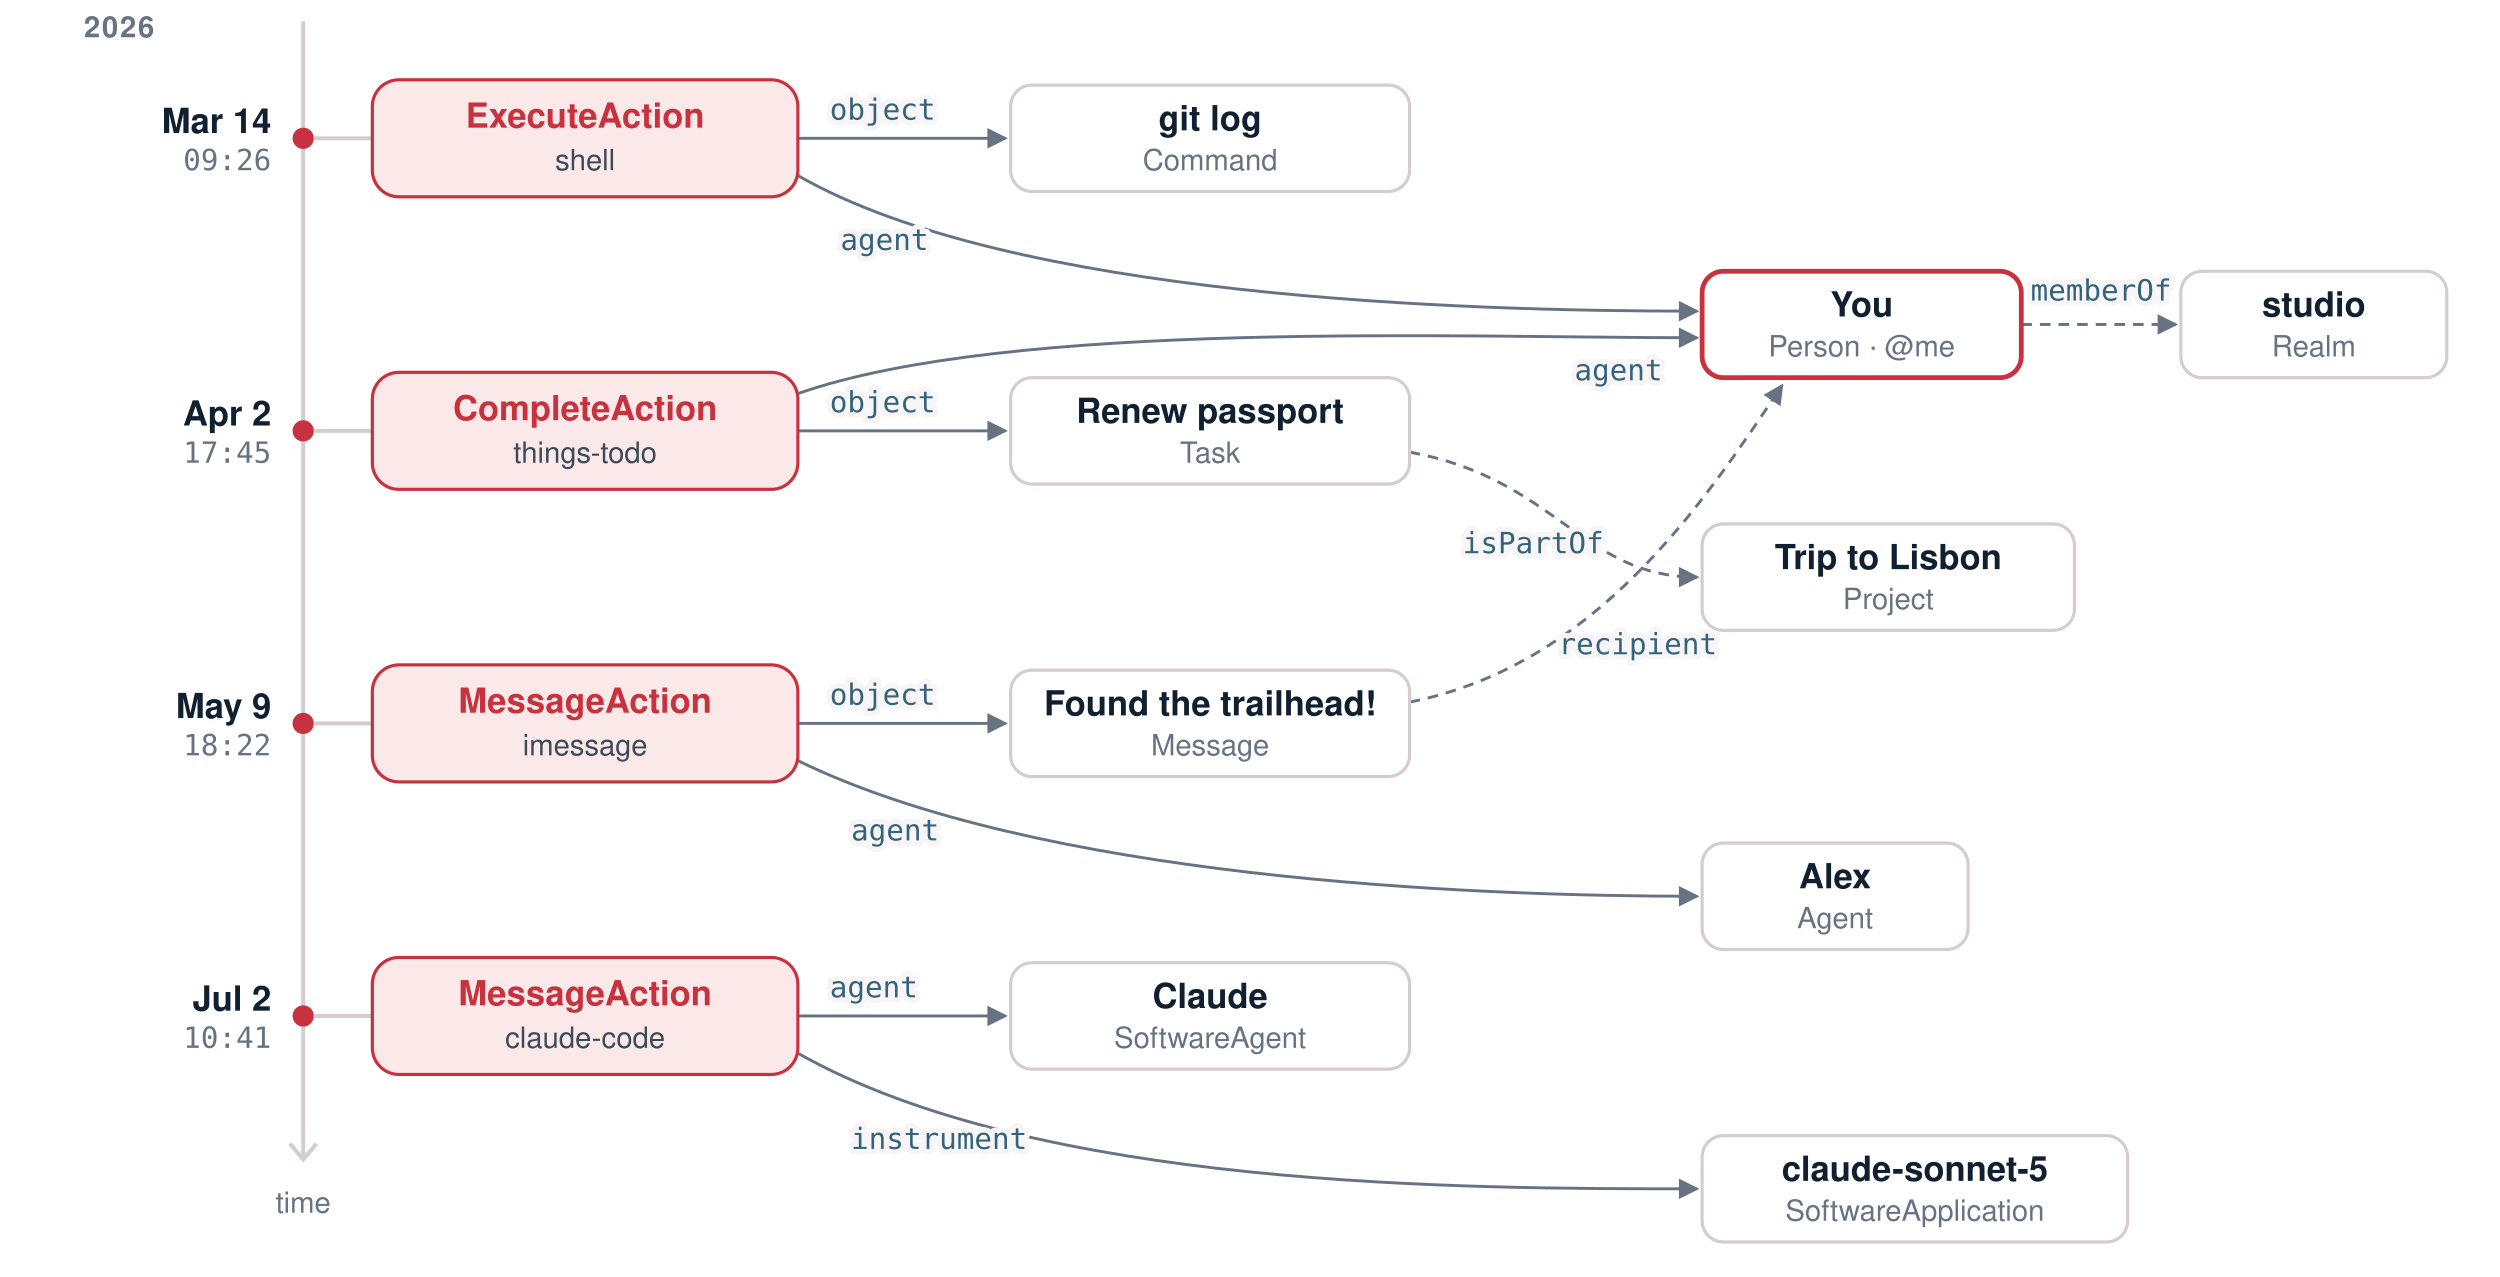
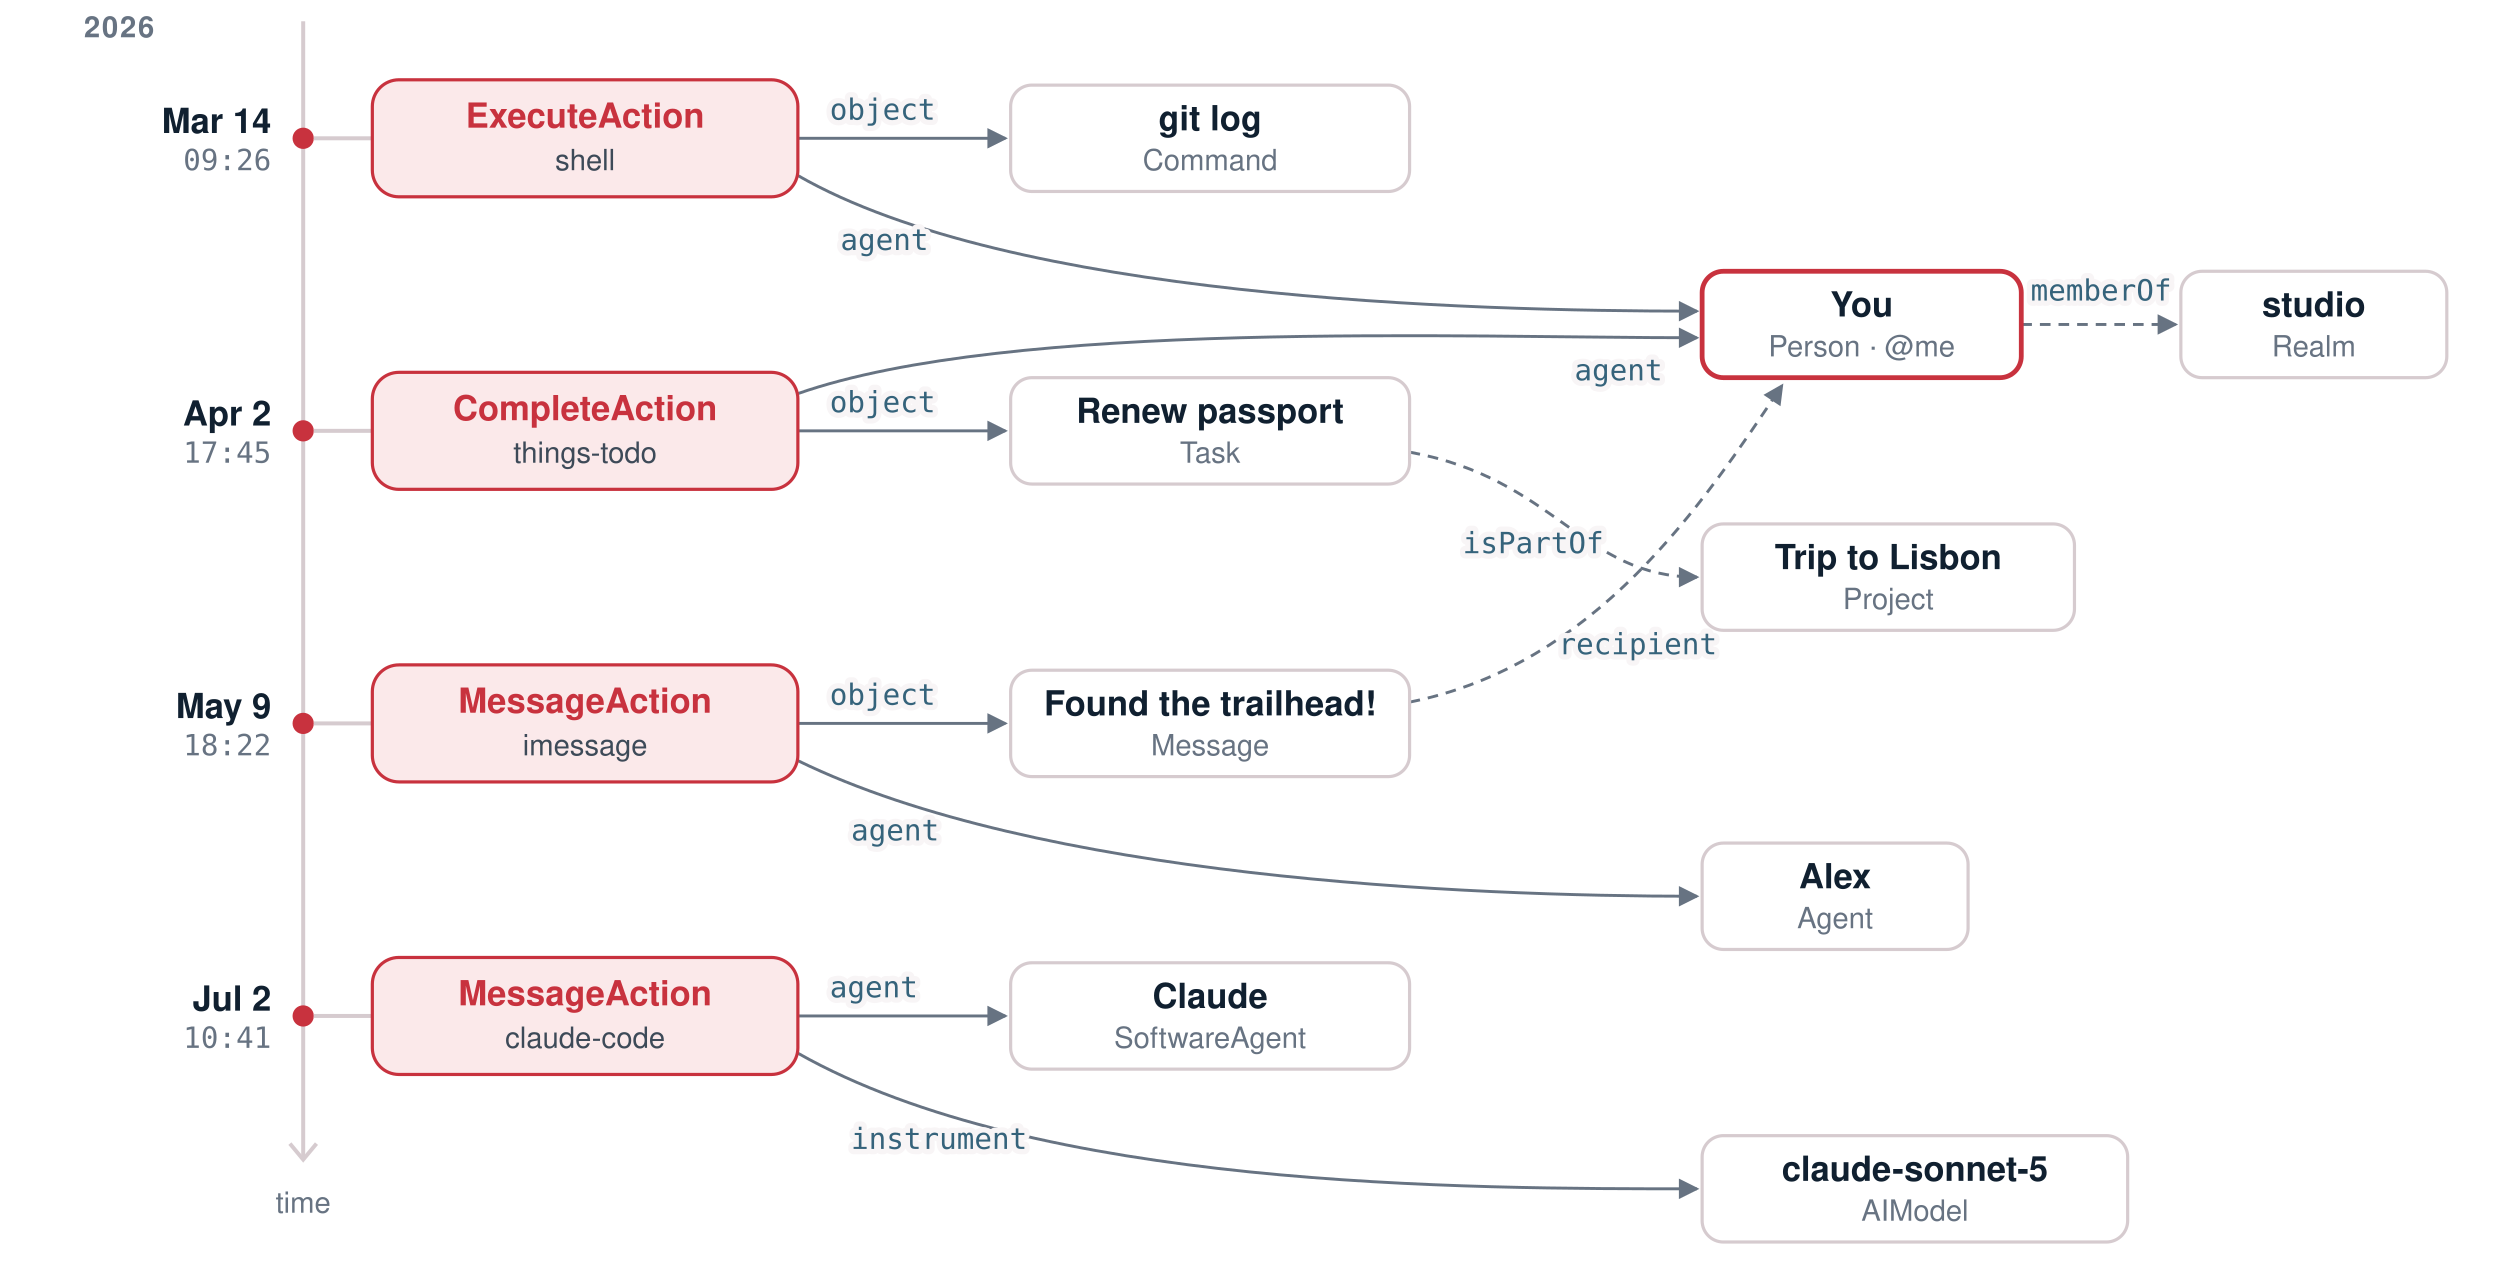
<svg xmlns="http://www.w3.org/2000/svg" viewBox="-80 0 940 480" role="img" aria-labelledby="timeline-title">
  <style>
    .axis { stroke: var(--border-strong, #d6cbcf); stroke-width: 1.5; fill: none; }
    .tick { fill: var(--accent, #c8323e); }
    .axis-label { fill: var(--muted, #677382); font-size: 11px; }
    .date { fill: var(--text, #102030); font-size: 13px; font-weight: 650; }
    .clock { fill: var(--muted, #677382); font-family: ui-monospace, 'SF Mono', Menlo, monospace; font-size: 11px; }
    .year { fill: var(--muted, #677382); font-size: 11px; font-weight: 650; letter-spacing: 0.06em; }
    .action rect { fill: var(--accent-soft, #fbe9ea); stroke: var(--accent, #c8323e); stroke-width: 1.2; }
    .action .name { fill: var(--accent, #c8323e); font-weight: 650; font-size: 13px; }
    .action .meta { fill: var(--text-2, #3d4a58); font-size: 11px; }
    .entity rect { fill: var(--surface, #ffffff); stroke: var(--border-strong, #d6cbcf); stroke-width: 1.2; }
    .entity.you rect { stroke: var(--accent, #c8323e); stroke-width: 1.8; }
    .entity .name { fill: var(--text, #102030); font-weight: 600; font-size: 13px; }
    .entity .type { fill: var(--muted, #677382); font-size: 11px; }
    .edge { stroke: var(--muted, #677382); stroke-width: 1.1; fill: none; marker-end: url(#arrow); }
    .edge.between { stroke-dasharray: 4 3; }
    .label { fill: var(--code-key, #35637b); font-family: ui-monospace, 'SF Mono', Menlo, monospace; font-size: 11px; paint-order: stroke; stroke: var(--bg, #f8f5f6); stroke-width: 4px; stroke-linejoin: round; }
    a:hover rect { stroke-width: 2.2; }
    text { font-family: -apple-system, BlinkMacSystemFont, 'Segoe UI', Helvetica, Arial, sans-serif; }
  </style>
  <defs>
    <marker id="arrow" viewBox="0 0 8 8" refX="7" refY="4" markerWidth="7" markerHeight="7" orient="auto-start-reverse">
      <path d="M0 0 8 4 0 8z" fill="var(--muted, #677382)" />
    </marker>
  </defs>
  <text class="year" x="-22" y="14" text-anchor="end">2026</text>
  <path class="axis" d="M34 8V436" />
  <path class="axis" d="M29 430l5 6 5-6" />
  <text class="axis-label" x="34" y="456" text-anchor="middle">time</text>
  <circle class="tick" cx="34" cy="52" r="4" />
  <circle class="tick" cx="34" cy="162" r="4" />
  <circle class="tick" cx="34" cy="272" r="4" />
  <circle class="tick" cx="34" cy="382" r="4" />
  <path class="axis" d="M38 52H60M38 162H60M38 272H60M38 382H60" />
  <text class="date" x="22" y="50" text-anchor="end">Mar 14</text>
  <text class="clock" x="22" y="64" text-anchor="end">09:26</text>
  <text class="date" x="22" y="160" text-anchor="end">Apr 2</text>
  <text class="clock" x="22" y="174" text-anchor="end">17:45</text>
  <text class="date" x="22" y="270" text-anchor="end">May 9</text>
  <text class="clock" x="22" y="284" text-anchor="end">18:22</text>
  <text class="date" x="22" y="380" text-anchor="end">Jul 2</text>
  <text class="clock" x="22" y="394" text-anchor="end">10:41</text>
  <path class="edge" d="M220 52H298" />
  <text class="label" x="232" y="45">object</text>
  <path class="edge" d="M220 66C300 112 470 117 558 117" />
  <text class="label" x="236" y="94">agent</text>
  <path class="edge" d="M220 162H298" />
  <text class="label" x="232" y="155">object</text>
  <path class="edge" d="M220 148C300 120 470 127 558 127" />
  <text class="label" x="512" y="143">agent</text>
  <path class="edge" d="M220 272H298" />
  <text class="label" x="232" y="265">object</text>
  <path class="edge" d="M220 286C310 330 470 337 558 337" />
  <text class="label" x="240" y="316">agent</text>
  <path class="edge" d="M220 382H298" />
  <text class="label" x="232" y="375">agent</text>
  <path class="edge" d="M220 396C310 447 470 447 558 447" />
  <text class="label" x="240" y="432">instrument</text>
  <path class="edge between" d="M680 122H738" />
  <text class="label" x="710" y="113" text-anchor="middle">memberOf</text>
  <path class="edge between" d="M450 170C505 180 515 217 558 217" />
  <text class="label" x="470" y="208">isPartOf</text>
  <path class="edge between" d="M450 264C520 250 560 190 590 145" />
  <text class="label" x="506" y="246">recipient</text>
  <a href="class:ExecuteAction">
    <g class="action">
      <rect x="60" y="30" width="160" height="44" rx="10" />
      <text class="name" x="140" y="48" text-anchor="middle">ExecuteAction</text>
      <text class="meta" x="140" y="64" text-anchor="middle">shell</text>
    </g>
  </a>
  <a href="class:CompleteAction">
    <g class="action">
      <rect x="60" y="140" width="160" height="44" rx="10" />
      <text class="name" x="140" y="158" text-anchor="middle">CompleteAction</text>
      <text class="meta" x="140" y="174" text-anchor="middle">things-todo</text>
    </g>
  </a>
  <a href="class:MessageAction">
    <g class="action">
      <rect x="60" y="250" width="160" height="44" rx="10" />
      <text class="name" x="140" y="268" text-anchor="middle">MessageAction</text>
      <text class="meta" x="140" y="284" text-anchor="middle">imessage</text>
    </g>
  </a>
  <a href="class:MessageAction">
    <g class="action">
      <rect x="60" y="360" width="160" height="44" rx="10" />
      <text class="name" x="140" y="378" text-anchor="middle">MessageAction</text>
      <text class="meta" x="140" y="394" text-anchor="middle">claude-code</text>
    </g>
  </a>
  <a href="class:Command">
    <g class="entity">
      <rect x="300" y="32" width="150" height="40" rx="8" />
      <text class="name" x="375" y="49" text-anchor="middle">git log</text>
      <text class="type" x="375" y="64" text-anchor="middle">Command</text>
    </g>
  </a>
  <a href="class:Task">
    <g class="entity">
      <rect x="300" y="142" width="150" height="40" rx="8" />
      <text class="name" x="375" y="159" text-anchor="middle">Renew passport</text>
      <text class="type" x="375" y="174" text-anchor="middle">Task</text>
    </g>
  </a>
  <a href="class:Message">
    <g class="entity">
      <rect x="300" y="252" width="150" height="40" rx="8" />
      <text class="name" x="375" y="269" text-anchor="middle">Found the trailhead!</text>
      <text class="type" x="375" y="284" text-anchor="middle">Message</text>
    </g>
  </a>
  <a href="class:SoftwareAgent">
    <g class="entity">
      <rect x="300" y="362" width="150" height="40" rx="8" />
      <text class="name" x="375" y="379" text-anchor="middle">Claude</text>
      <text class="type" x="375" y="394" text-anchor="middle">SoftwareAgent</text>
    </g>
  </a>
  <a href="class:Person">
    <g class="entity you">
      <rect x="560" y="102" width="120" height="40" rx="8" />
      <text class="name" x="620" y="119" text-anchor="middle">You</text>
      <text class="type" x="620" y="134" text-anchor="middle">Person · @me</text>
    </g>
  </a>
  <a href="class:Realm">
    <g class="entity">
      <rect x="740" y="102" width="100" height="40" rx="8" />
      <text class="name" x="790" y="119" text-anchor="middle">studio</text>
      <text class="type" x="790" y="134" text-anchor="middle">Realm</text>
    </g>
  </a>
  <a href="class:Project">
    <g class="entity">
      <rect x="560" y="197" width="140" height="40" rx="8" />
      <text class="name" x="630" y="214" text-anchor="middle">Trip to Lisbon</text>
      <text class="type" x="630" y="229" text-anchor="middle">Project</text>
    </g>
  </a>
  <a href="class:Agent">
    <g class="entity">
      <rect x="560" y="317" width="100" height="40" rx="8" />
      <text class="name" x="610" y="334" text-anchor="middle">Alex</text>
      <text class="type" x="610" y="349" text-anchor="middle">Agent</text>
    </g>
  </a>
-   <a href="class:SoftwareApplication">
+   <a href="class:AIModel">
    <g class="entity">
      <rect x="560" y="427" width="160" height="40" rx="8" />
      <text class="name" x="640" y="444" text-anchor="middle">claude-sonnet-5</text>
-       <text class="type" x="640" y="459" text-anchor="middle">SoftwareApplication</text>
+       <text class="type" x="640" y="459" text-anchor="middle">AIModel</text>
    </g>
  </a>
</svg>
